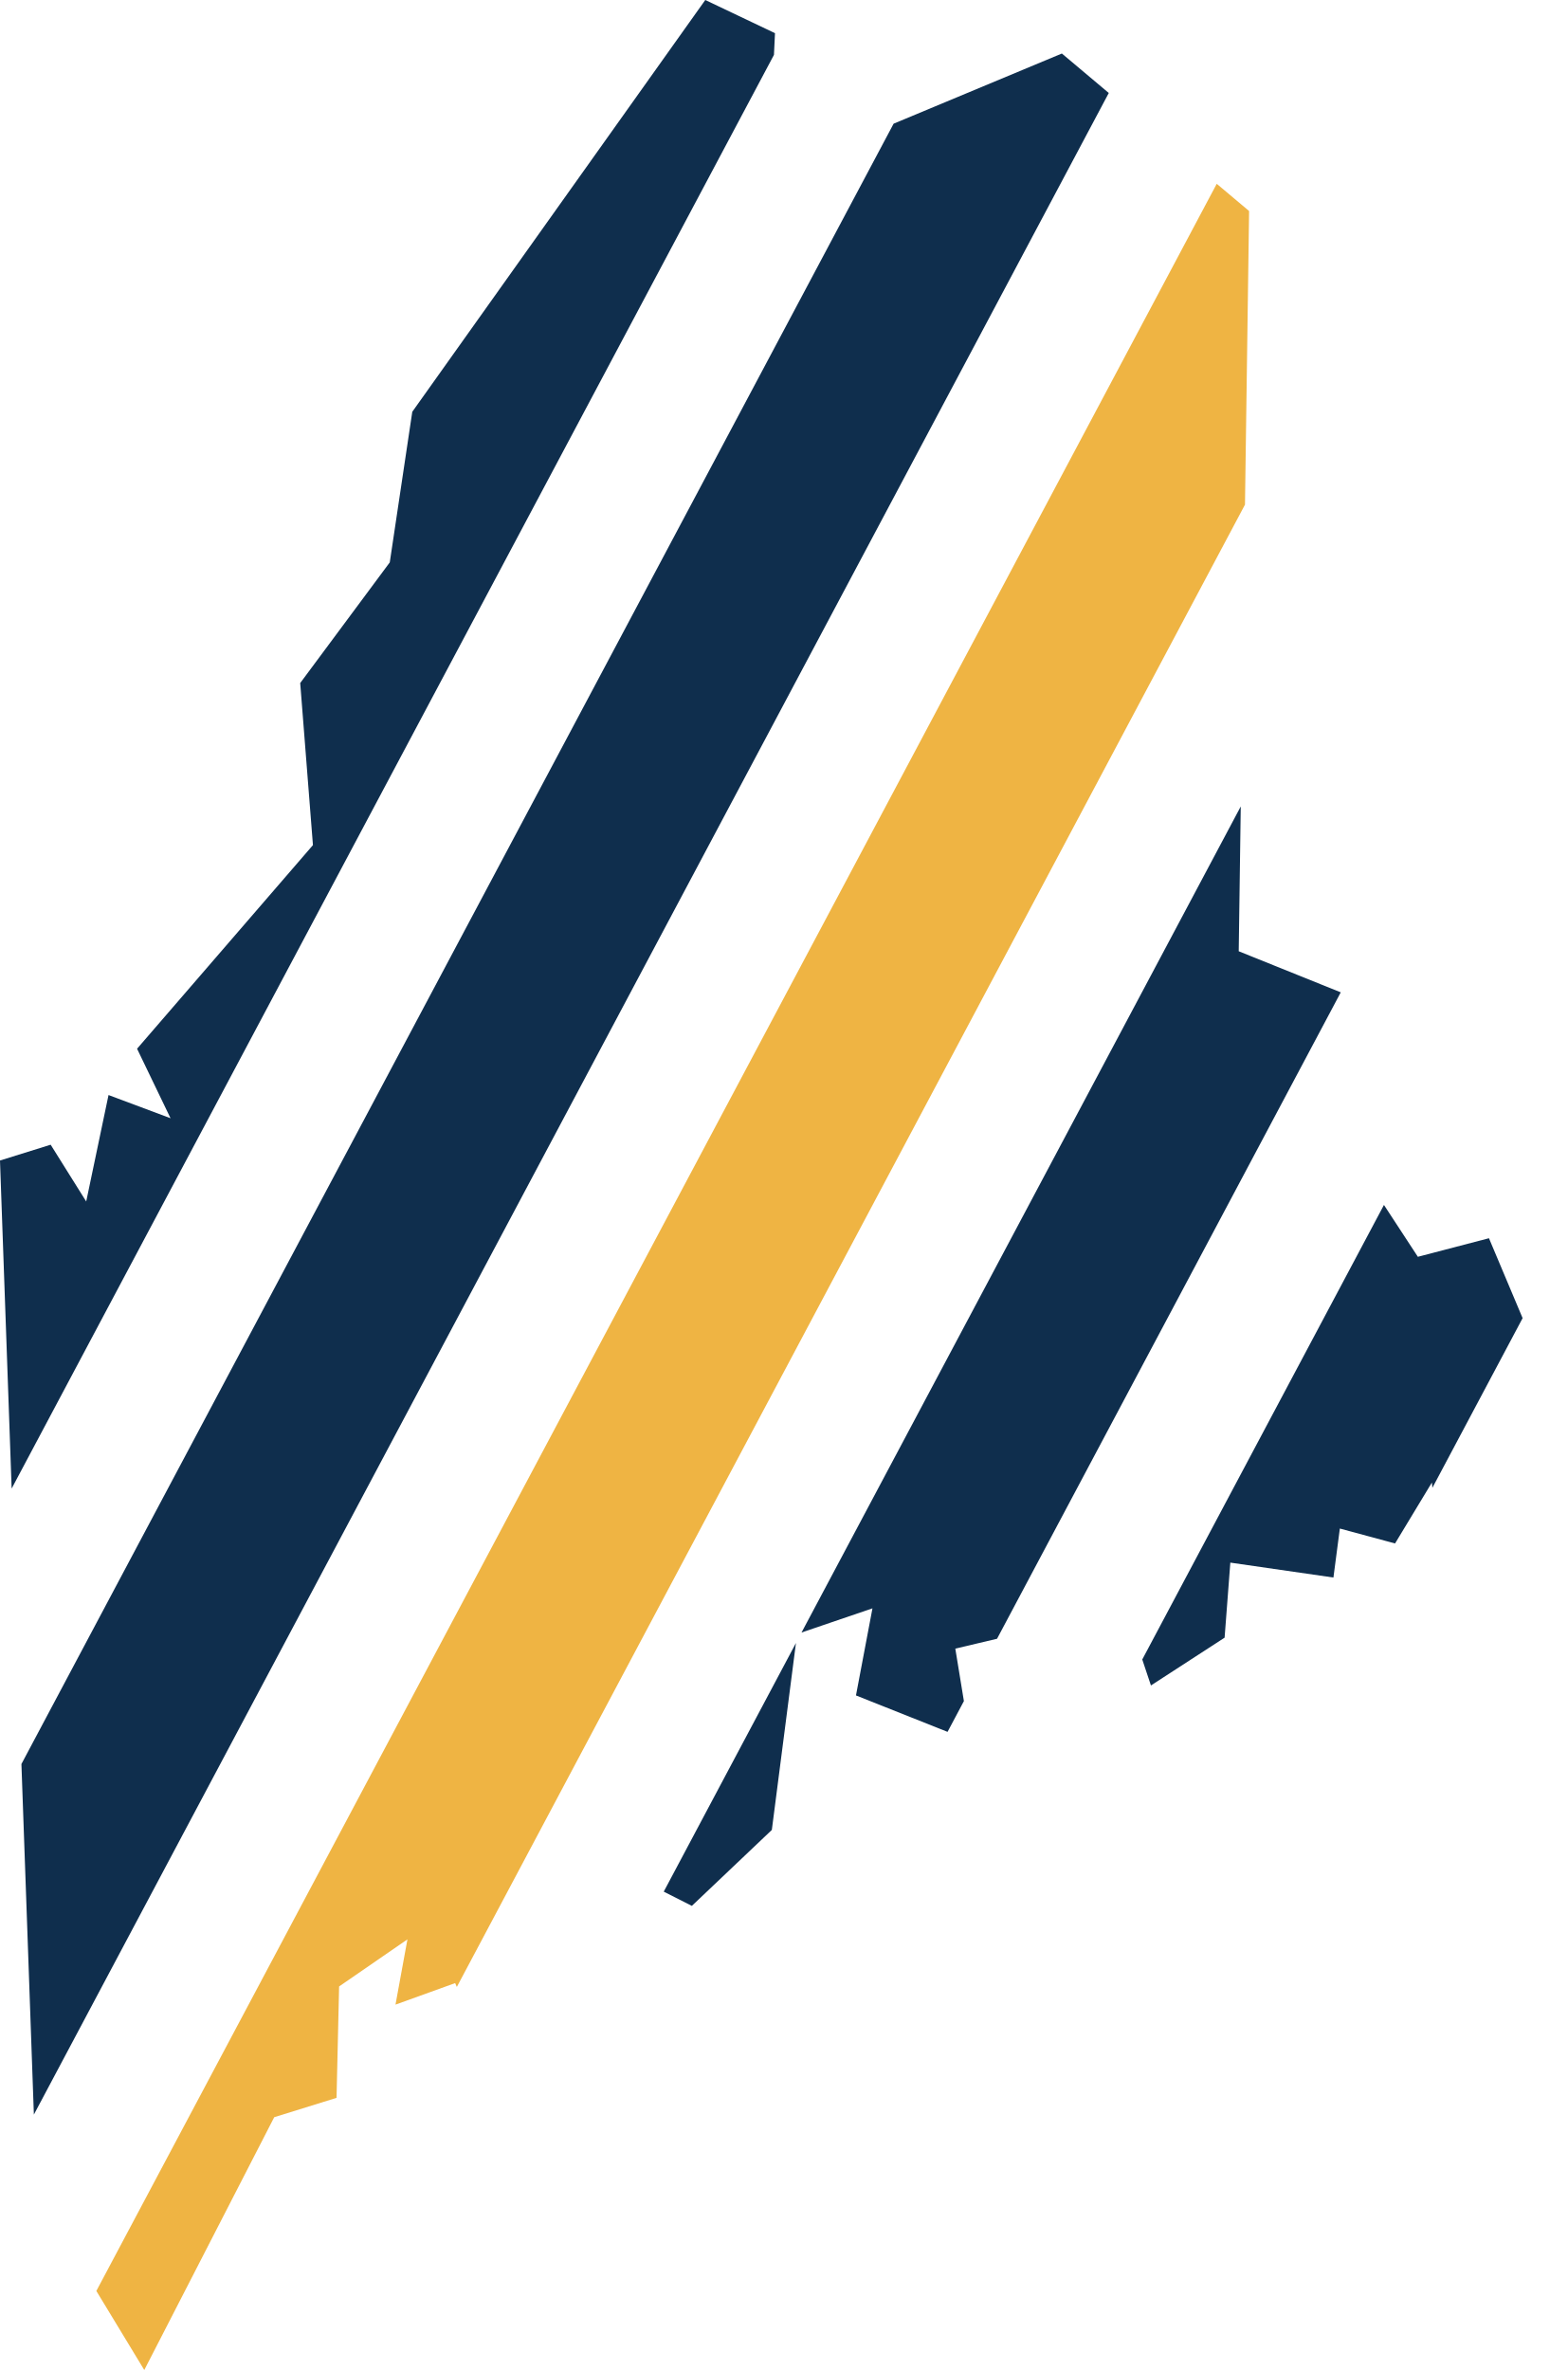
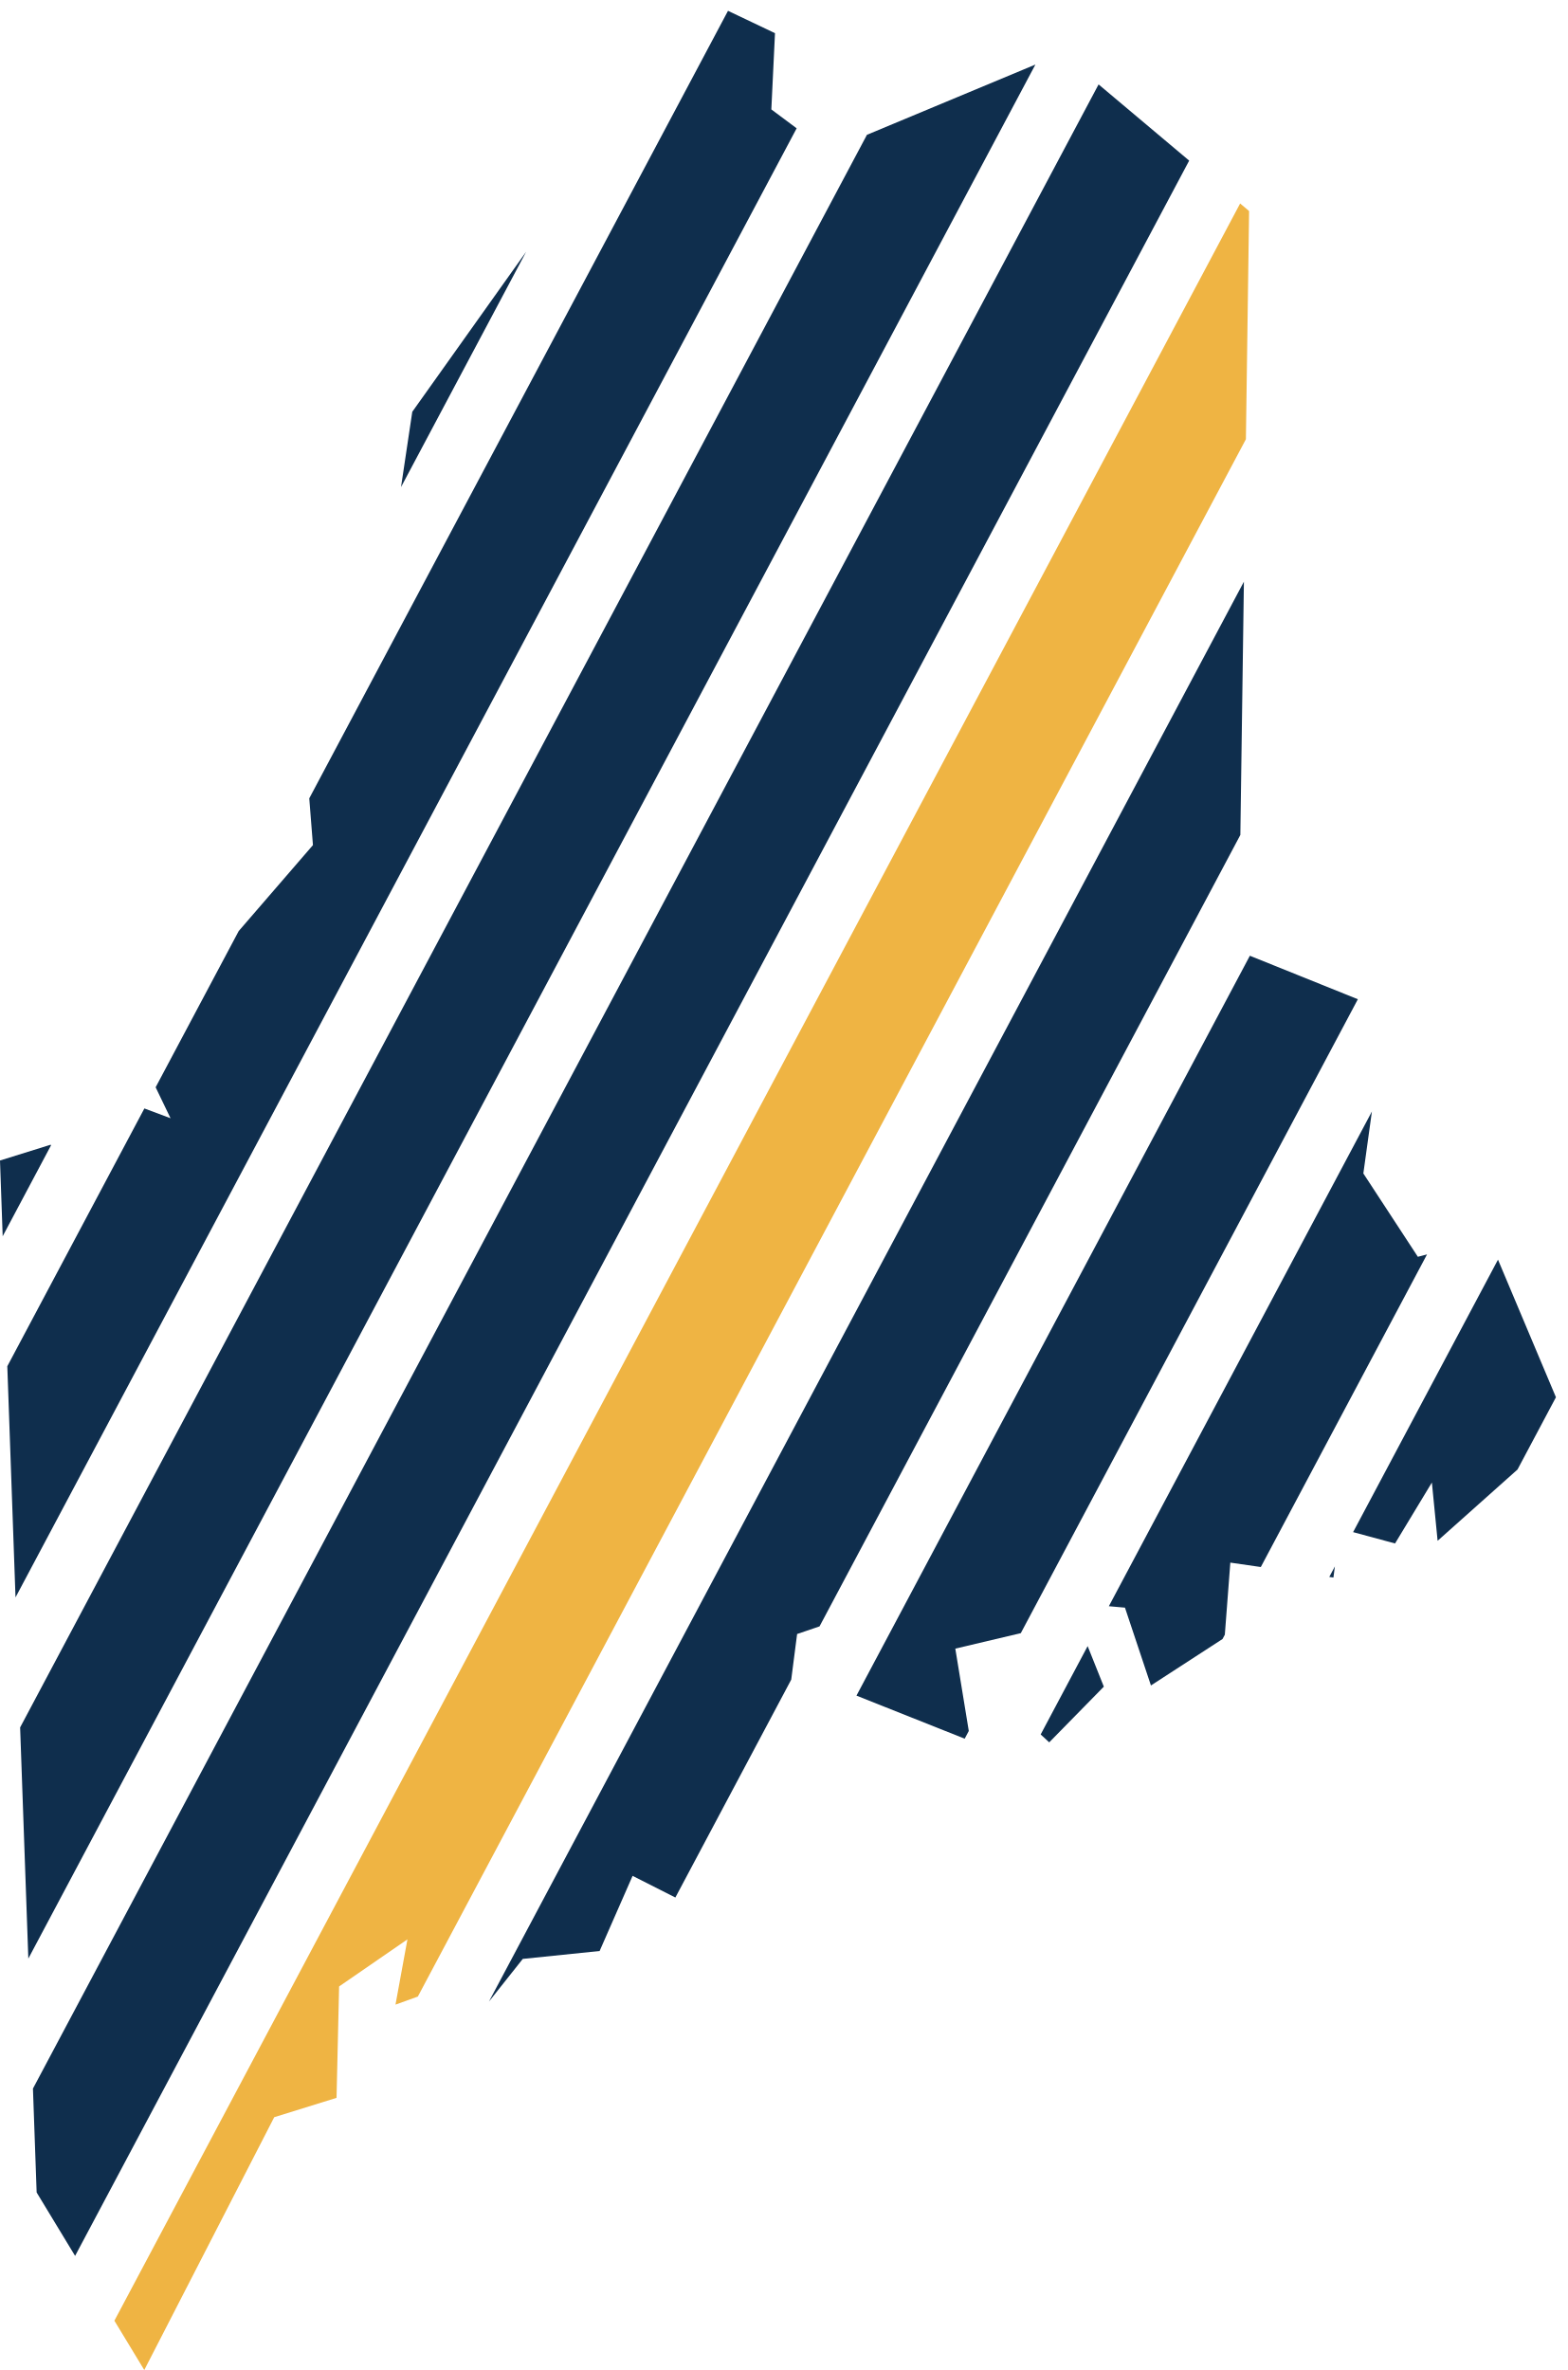
<svg xmlns="http://www.w3.org/2000/svg" viewBox="0 0 158.745 240" width="158.745" height="240" role="img" aria-label="Generation Maine">
  <defs>
    <clipPath id="sblue">
      <path d="M78.48 3.36 L78.11 11.08 L83.79 15.32 L107.53 5.42 L126.49 21.37 L125.44 96.33 L140.34 102.33 L138.06 118.83 L143.58 127.27 L150.78 125.39 L158.74 144.29 L145.58 156.03 L145.00 150.13 L141.27 156.30 L135.68 154.79 L135.03 159.75 L124.59 158.24 L124.01 165.84 L116.55 170.68 L113.92 162.80 L108.39 162.31 L111.78 170.80 L106.25 176.44 L101.90 172.43 L103.89 165.26 L96.74 166.95 L98.27 176.30 L86.68 171.69 L88.35 162.87 L80.72 165.47 L78.16 185.31 L70.06 193.00 L64.06 189.96 L60.72 197.57 L52.94 198.37 L47.84 204.80 L46.09 200.82 L40.05 203.00 L41.26 196.39 L34.34 201.16 L34.08 212.44 L27.77 214.40 L14.61 240.00 L3.71 222.02 L0.00 117.52 L5.13 115.92 L8.73 121.67 L10.99 110.89 L17.27 113.24 L13.88 106.20 L31.69 85.58 L30.40 69.17 L39.47 56.95 L41.75 41.70 L71.42 0.00Z" />
    </clipPath>
  </defs>
  <g clip-path="url(#sblue)">
    <g transform="rotate(28 79.37246 120.0)">
-       <rect x="-24.764" y="-120.0" width="17.779" height="480" fill="#0F2E4D" />
-       <rect x="6.985" y="-120.0" width="17.779" height="480" fill="#0F2E4D" />
-       <rect x="38.734" y="-120.0" width="17.779" height="480" fill="#0F2E4D" />
-       <rect x="70.483" y="-120.0" width="17.779" height="480" fill="#EFB443" />
-       <rect x="102.232" y="-120.0" width="17.779" height="480" fill="#0F2E4D" />
-       <rect x="133.981" y="-120.0" width="17.779" height="480" fill="#0F2E4D" />
-       <rect x="165.73" y="-120.0" width="17.779" height="480" fill="#0F2E4D" />
+       <rect x="-36.389" y="-120.0" width="11.723" height="480" fill="#0F2E4D" />
+       <rect x="-18.072" y="-120.0" width="11.723" height="480" fill="#0F2E4D" />
+       <rect x="0.244" y="-120.0" width="11.723" height="480" fill="#0F2E4D" />
+       <rect x="18.561" y="-120.0" width="11.723" height="480" fill="#0F2E4D" />
+       <rect x="36.878" y="-120.0" width="11.723" height="480" fill="#0F2E4D" />
+       <rect x="55.194" y="-120.0" width="11.723" height="480" fill="#0F2E4D" />
+       <rect x="73.511" y="-120.0" width="11.723" height="480" fill="#EFB443" />
+       <rect x="91.828" y="-120.0" width="11.723" height="480" fill="#0F2E4D" />
+       <rect x="110.145" y="-120.0" width="11.723" height="480" fill="#0F2E4D" />
+       <rect x="128.461" y="-120.0" width="11.723" height="480" fill="#0F2E4D" />
+       <rect x="146.778" y="-120.0" width="11.723" height="480" fill="#0F2E4D" />
+       <rect x="165.095" y="-120.0" width="11.723" height="480" fill="#0F2E4D" />
+       <rect x="183.411" y="-120.0" width="11.723" height="480" fill="#0F2E4D" />
    </g>
  </g>
</svg>
